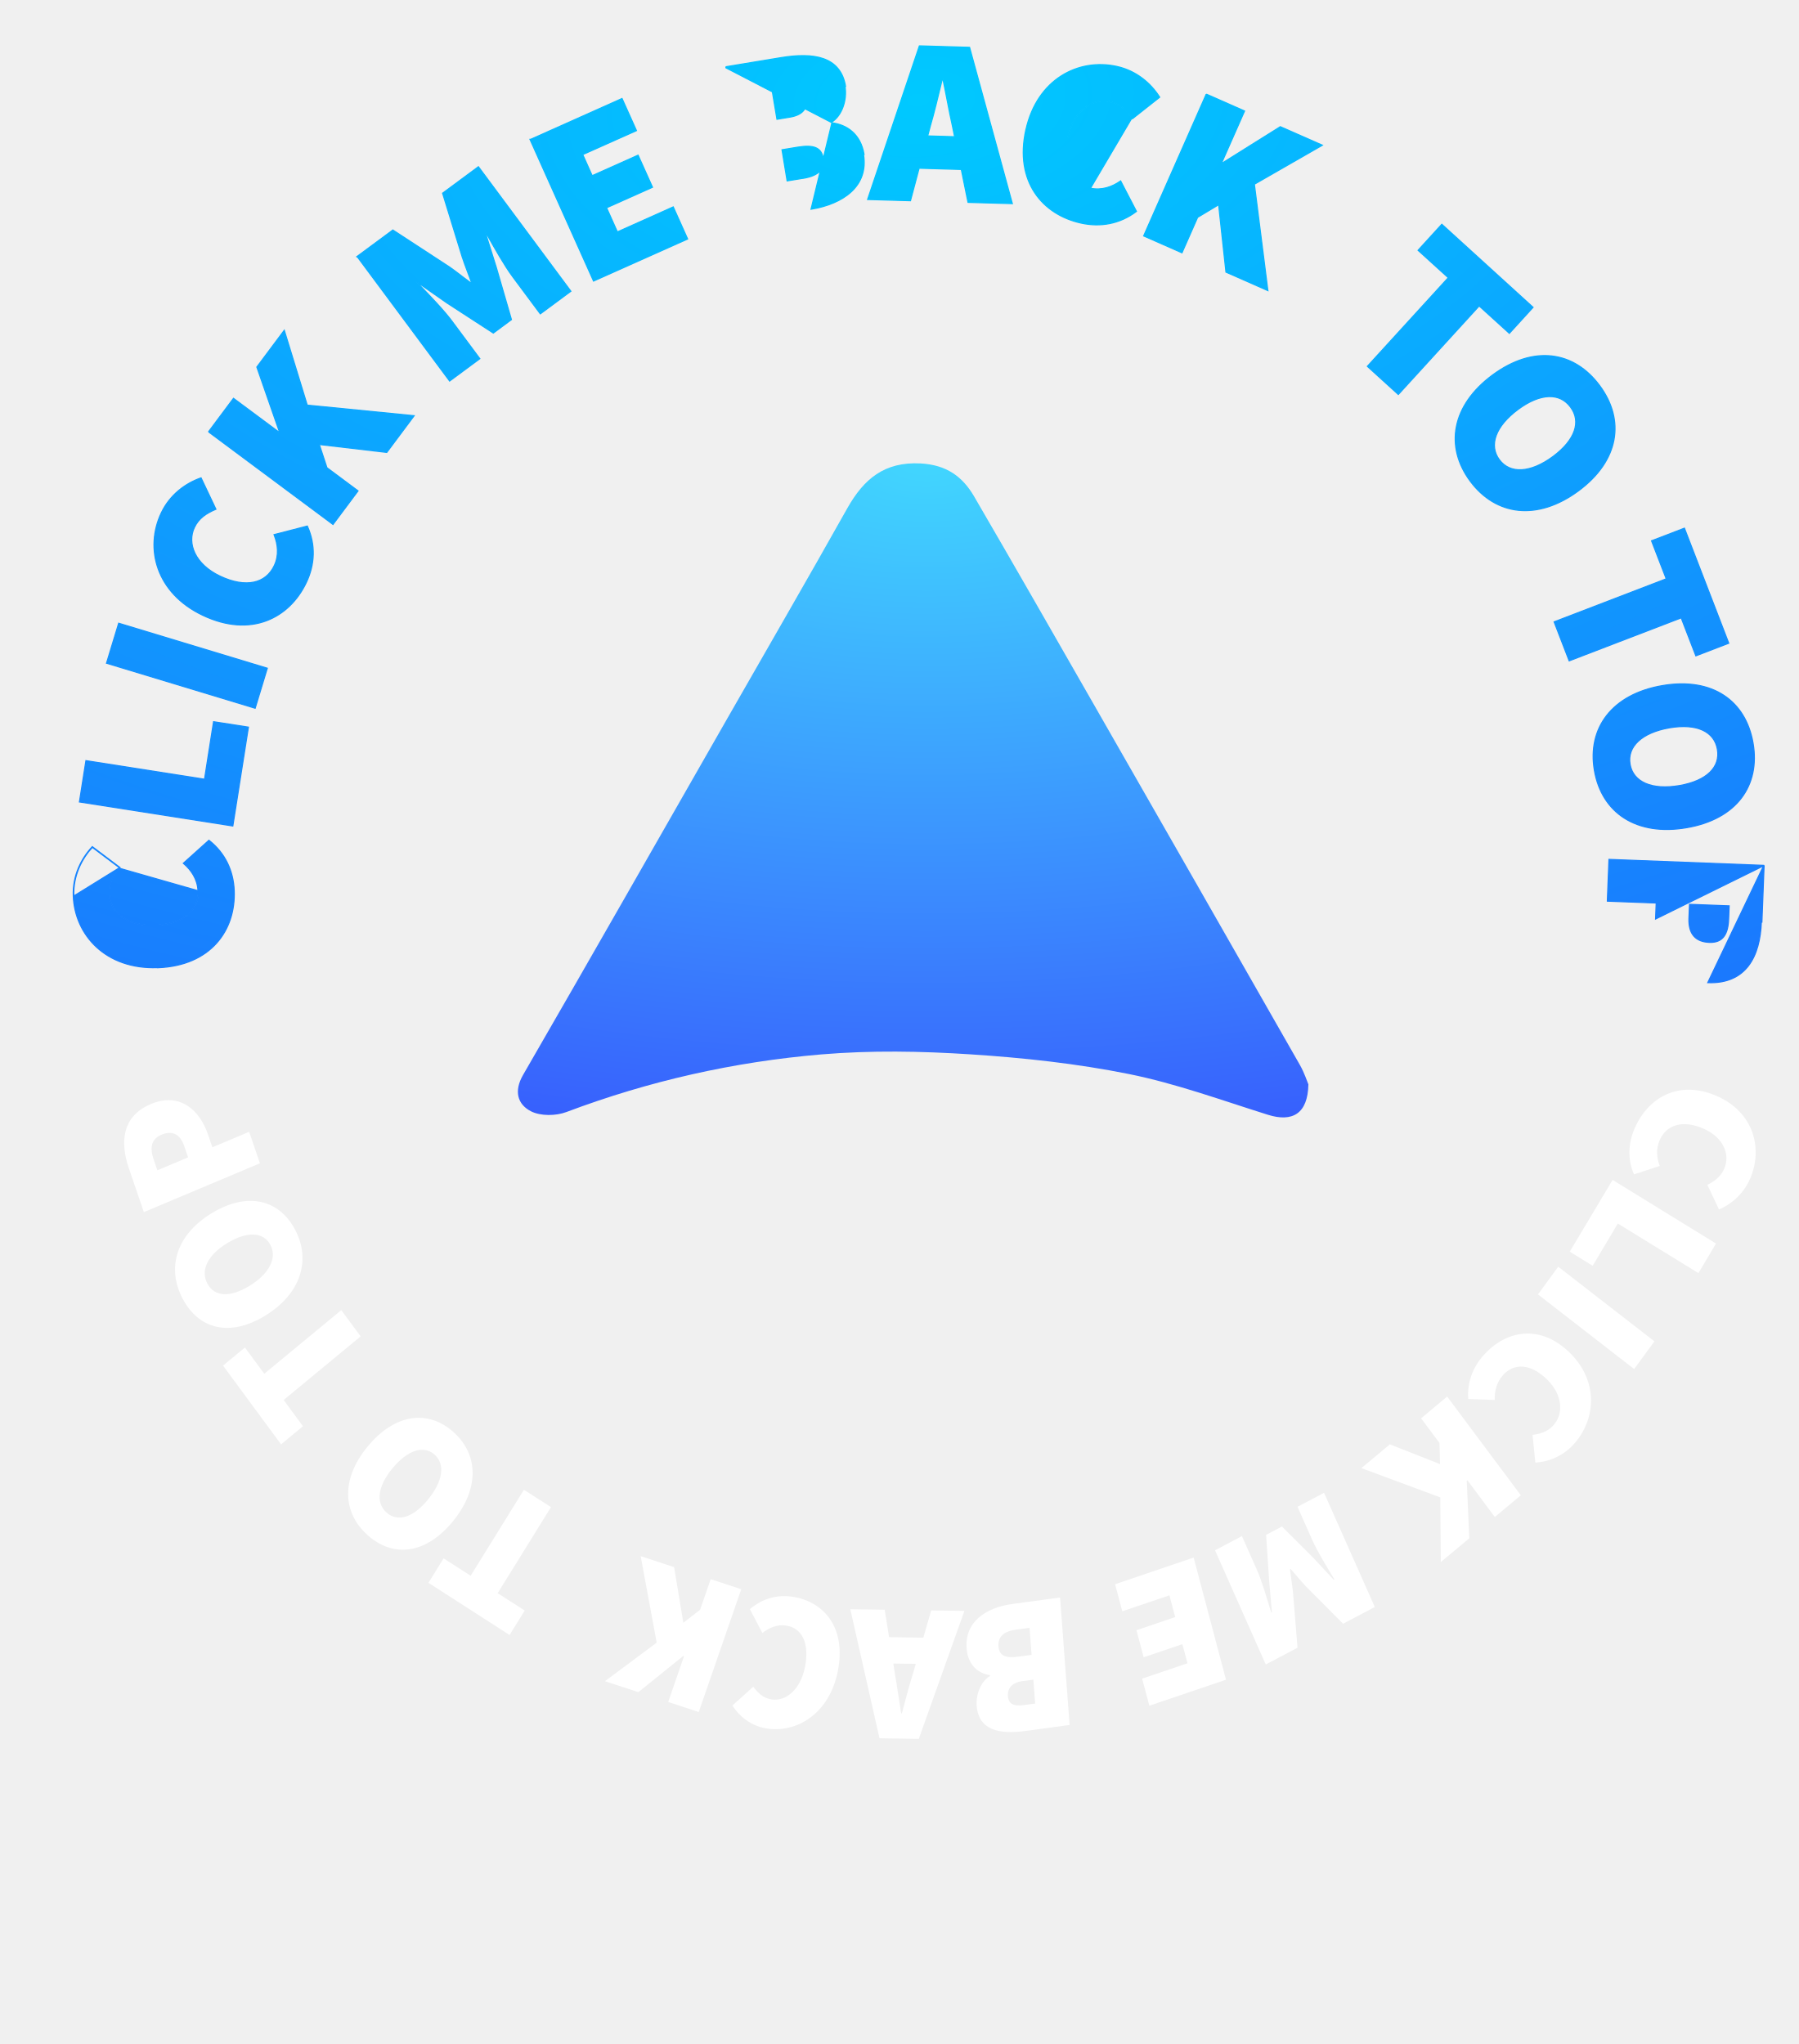
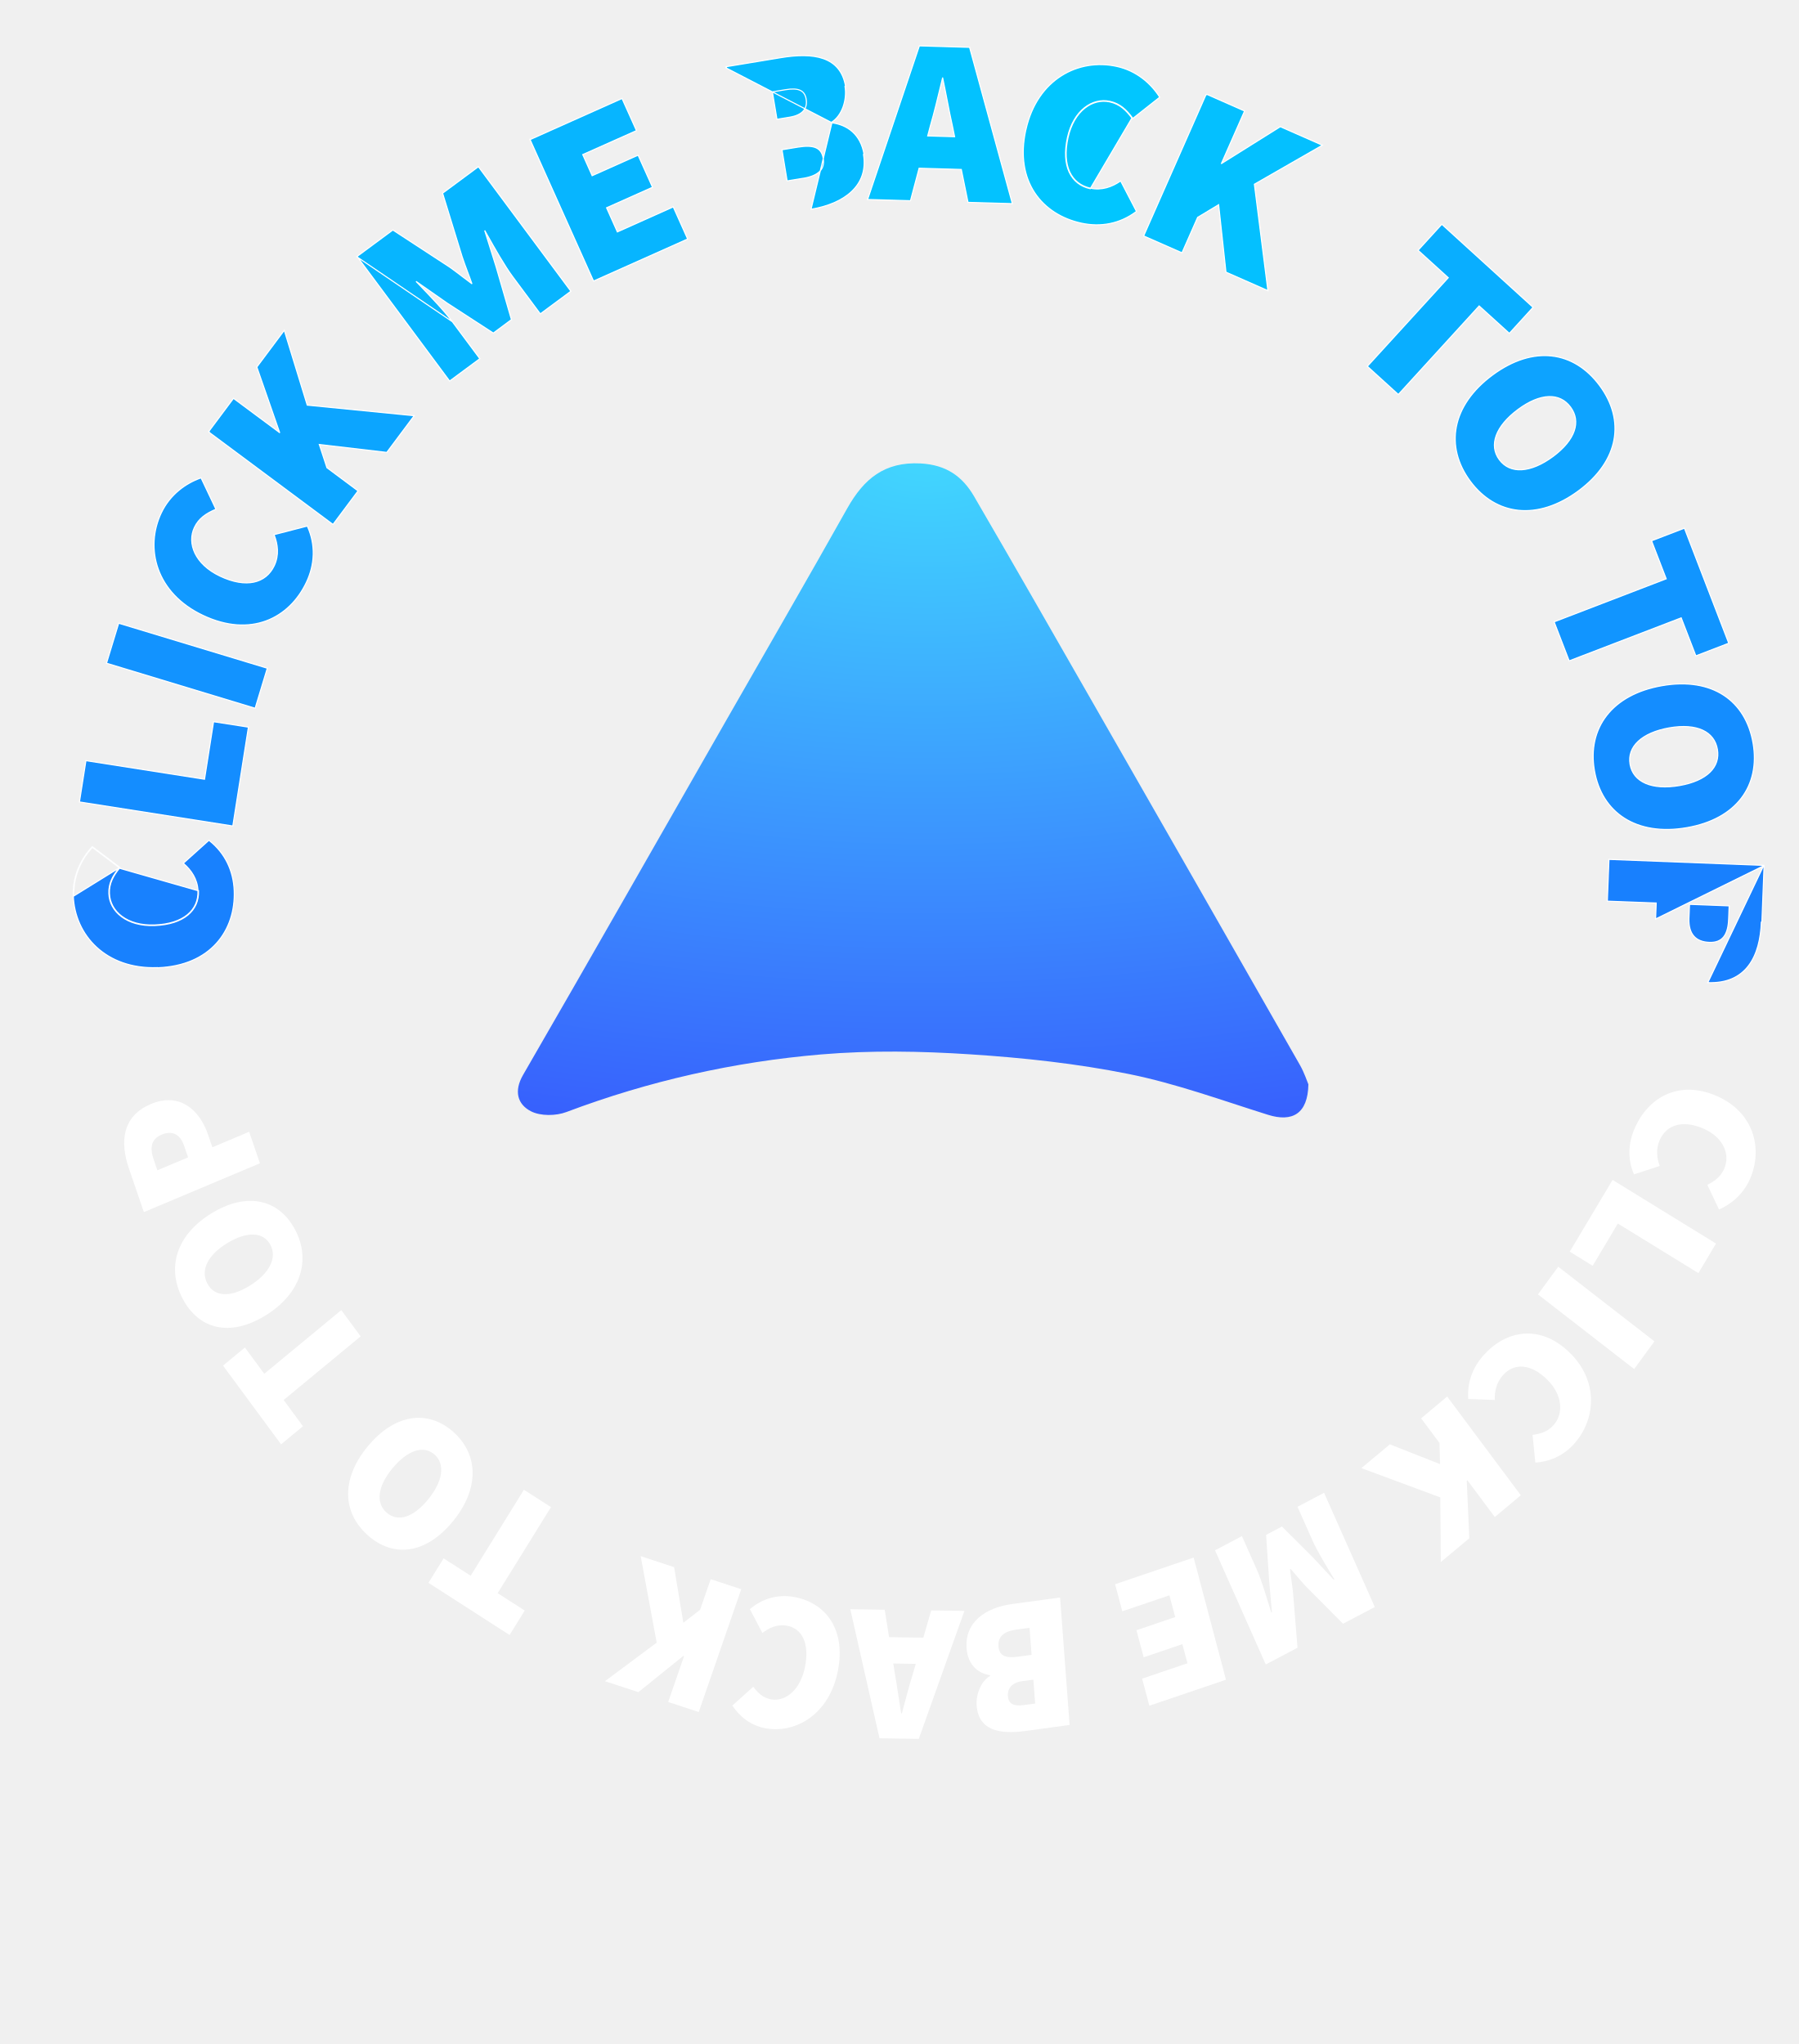
<svg xmlns="http://www.w3.org/2000/svg" width="66" height="75" viewBox="0 0 66 75" fill="none">
  <g clip-path="url(#clip0_379_113)">
    <path d="M62.978 40.213C64.348 40.809 64.686 42.156 64.202 43.259C63.948 43.836 63.49 44.197 63.066 44.38L62.638 43.476C62.909 43.337 63.129 43.176 63.258 42.88C63.481 42.369 63.237 41.735 62.496 41.413C61.73 41.079 61.137 41.27 60.889 41.835C60.741 42.17 60.787 42.511 60.892 42.781L59.947 43.091C59.708 42.547 59.728 41.954 59.975 41.391C60.468 40.275 61.582 39.609 62.978 40.213Z" fill="white" />
    <path d="M62.955 45.63L62.31 46.714L59.354 44.895L58.431 46.445L57.59 45.927L59.161 43.294L62.955 45.63Z" fill="white" />
    <path d="M60.696 49.218L59.952 50.234L56.423 47.495L57.167 46.479L60.696 49.218Z" fill="white" />
    <path d="M57.592 49.637C58.666 50.693 58.542 52.101 57.74 52.989C57.318 53.456 56.779 53.641 56.327 53.667L56.225 52.649C56.519 52.612 56.775 52.535 56.991 52.296C57.363 51.886 57.342 51.189 56.76 50.62C56.159 50.029 55.549 50.004 55.14 50.458C54.895 50.728 54.826 51.071 54.839 51.368L53.866 51.333C53.82 50.726 54.03 50.166 54.443 49.711C55.256 48.813 56.502 48.566 57.595 49.641L57.592 49.637Z" fill="white" />
    <path d="M55.796 54.865L54.84 55.663L53.833 54.314L53.811 54.332L53.904 56.443L52.859 57.316L52.84 54.943L49.945 53.869L50.99 52.997L52.831 53.723L52.81 52.945L52.136 52.042L53.092 51.243L55.795 54.867L55.796 54.865Z" fill="white" />
    <path d="M50.439 58.965L49.273 59.579L47.892 58.191C47.713 57.998 47.536 57.776 47.351 57.57L47.325 57.584C47.358 57.868 47.41 58.16 47.437 58.431L47.602 60.46L46.437 61.074L44.576 56.885L45.563 56.364L46.113 57.603C46.301 58.028 46.502 58.725 46.638 59.172L46.663 59.158L46.559 57.972L46.45 56.319L47.031 56.012L48.153 57.131L48.929 57.963L48.954 57.95C48.717 57.557 48.341 56.953 48.152 56.527L47.602 55.289L48.576 54.775L50.437 58.964L50.439 58.965Z" fill="white" />
    <path d="M44.977 61.633L42.165 62.587L41.902 61.594L43.564 61.031L43.378 60.328L41.957 60.81L41.694 59.818L43.114 59.336L42.902 58.537L41.173 59.122L40.91 58.13L43.791 57.152L44.977 61.63L44.977 61.633Z" fill="white" />
    <path d="M39.241 63.293L37.621 63.514C36.679 63.642 35.9 63.502 35.831 62.581C35.799 62.178 35.987 61.687 36.322 61.497L36.319 61.467C35.88 61.396 35.509 61.097 35.462 60.48C35.389 59.516 36.162 58.989 37.132 58.856L38.891 58.617L39.241 63.293ZM37.286 59.795C36.816 59.858 36.607 60.062 36.632 60.408C36.656 60.754 36.889 60.853 37.36 60.787L37.845 60.721L37.771 59.729L37.286 59.795ZM37.512 61.684C37.124 61.738 36.957 61.949 36.978 62.237C36.999 62.526 37.189 62.615 37.575 62.563L37.977 62.508L37.911 61.631L37.509 61.685L37.512 61.684Z" fill="white" />
    <path d="M33.707 63.804L32.266 63.782L31.195 59.047L32.457 59.066L32.824 61.366C32.905 61.817 32.981 62.392 33.06 62.865L33.088 62.865C33.215 62.388 33.363 61.824 33.503 61.375L34.163 59.09L35.382 59.108L33.708 63.802L33.707 63.804ZM34.27 61.061L32.066 61.029L32.128 60.065L34.332 60.097L34.27 61.061Z" fill="white" />
    <path d="M30.738 61.315C30.428 62.878 29.233 63.602 28.118 63.421C27.533 63.327 27.116 62.961 26.868 62.581L27.635 61.892C27.814 62.128 28.002 62.307 28.3 62.356C28.816 62.441 29.365 62.012 29.533 61.166C29.706 60.292 29.422 59.741 28.851 59.648C28.511 59.592 28.203 59.734 27.97 59.919L27.511 59.045C27.977 58.648 28.531 58.499 29.102 58.593C30.23 58.777 31.053 59.725 30.738 61.315Z" fill="white" />
    <path d="M25.635 62.819L24.514 62.45L25.095 60.772L25.07 60.76L23.42 62.089L22.194 61.687L24.092 60.274L23.505 57.1L24.731 57.503L25.07 59.544L25.684 59.067L26.073 57.945L27.194 58.313L25.635 62.819Z" fill="white" />
    <path d="M18.258 58.458L19.251 59.096L18.695 59.993L15.719 58.078L16.274 57.181L17.267 57.818L19.221 54.664L20.214 55.301L18.259 58.456L18.258 58.458Z" fill="white" />
    <path d="M16.605 55.834C15.61 57.039 14.423 57.159 13.494 56.335C12.566 55.513 12.499 54.273 13.49 53.073C14.486 51.868 15.7 51.715 16.629 52.539C17.558 53.362 17.601 54.628 16.604 55.836L16.605 55.834ZM14.398 53.877C13.85 54.542 13.78 55.145 14.183 55.501C14.586 55.857 15.15 55.693 15.698 55.028C16.247 54.363 16.344 53.727 15.941 53.371C15.538 53.015 14.947 53.212 14.398 53.877Z" fill="white" />
    <path d="M10.406 51.369L11.115 52.332L10.312 52.997L8.182 50.108L8.985 49.444L9.695 50.407L12.521 48.072L13.231 49.035L10.405 51.371L10.406 51.369Z" fill="white" />
    <path d="M9.736 48.271C8.427 49.075 7.292 48.771 6.702 47.654C6.111 46.538 6.45 45.326 7.753 44.524C9.063 43.719 10.233 44.002 10.825 45.118C11.415 46.233 11.045 47.463 9.736 48.271ZM8.332 45.616C7.61 46.06 7.351 46.613 7.607 47.097C7.862 47.582 8.436 47.623 9.158 47.179C9.88 46.734 10.176 46.159 9.919 45.676C9.663 45.194 9.053 45.173 8.331 45.618L8.332 45.616Z" fill="white" />
    <path d="M5.277 44.472L4.73 42.875C4.403 41.922 4.464 40.96 5.539 40.509C6.582 40.071 7.319 40.713 7.631 41.627L7.791 42.097L9.141 41.529L9.536 42.684L5.275 44.477L5.277 44.472ZM6.759 42.054C6.604 41.598 6.306 41.476 5.926 41.635C5.547 41.794 5.488 42.111 5.64 42.553L5.773 42.941L6.901 42.467L6.758 42.051L6.759 42.054Z" fill="white" />
  </g>
-   <mask id="mask0_379_113" style="mask-type:alpha" maskUnits="userSpaceOnUse" x="1" y="0" width="65" height="39">
-     <path d="M4.362 31.852C4.136 32.135 3.978 32.415 3.995 32.791C4.019 33.45 4.651 34.001 5.677 33.96C6.739 33.919 7.311 33.41 7.283 32.682L7.263 32.682C7.263 32.682 7.263 32.682 7.263 32.682M4.362 31.852L7.263 32.682M4.362 31.852L4.363 31.852L4.375 31.837L4.359 31.824C4.359 31.824 4.359 31.824 4.359 31.824L3.388 31.092C3.004 31.508 2.68 32.13 2.708 32.876L4.362 31.852ZM7.263 32.682C7.245 32.256 7.01 31.922 6.742 31.691L6.725 31.677L6.742 31.661L7.652 30.843L7.664 30.831L7.678 30.842C8.257 31.301 8.564 31.948 8.593 32.683C8.621 33.408 8.407 34.096 7.941 34.612C7.476 35.128 6.761 35.471 5.791 35.509L5.779 35.509L5.777 35.505C3.877 35.574 2.744 34.307 2.688 32.876L2.688 32.876C2.659 32.124 2.987 31.497 3.374 31.079L3.386 31.065L3.4 31.076L4.387 31.82L4.403 31.833L4.39 31.849C4.158 32.135 3.998 32.415 4.014 32.79L4.015 32.791C4.039 33.435 4.657 33.981 5.676 33.94L5.676 33.94C6.204 33.92 6.608 33.783 6.876 33.563C7.143 33.344 7.277 33.041 7.263 32.682Z" fill="white" stroke="white" stroke-width="0.04" />
-     <path d="M2.917 29.407L2.914 29.426L2.934 29.429L8.522 30.305L8.541 30.308L8.545 30.288L9.111 26.7L9.114 26.681L9.094 26.677L7.855 26.484L7.835 26.481L7.832 26.501L7.503 28.592L3.172 27.913L3.152 27.91L3.149 27.93L2.917 29.407Z" fill="white" stroke="white" stroke-width="0.04" />
-     <path d="M3.913 24.317L3.907 24.336L3.927 24.341L9.342 25.982L9.361 25.987L9.367 25.968L9.801 24.538L9.807 24.519L9.788 24.513L4.373 22.873L4.354 22.867L4.348 22.887L3.913 24.317Z" fill="white" stroke="white" stroke-width="0.04" />
-     <path d="M7.384 17.55L7.376 17.534L7.359 17.54C6.821 17.731 6.242 18.136 5.918 18.817C5.301 20.113 5.722 21.765 7.446 22.58C8.323 22.995 9.116 23.022 9.768 22.78C10.419 22.538 10.928 22.028 11.239 21.372C11.555 20.708 11.583 19.994 11.282 19.318L11.275 19.302L11.259 19.306L10.075 19.612L10.053 19.617L10.061 19.638C10.19 19.966 10.245 20.37 10.061 20.756L10.061 20.756C9.908 21.081 9.649 21.289 9.311 21.36C8.971 21.431 8.55 21.366 8.073 21.14C7.151 20.703 6.856 19.936 7.133 19.353C7.294 19.014 7.566 18.84 7.903 18.693L7.922 18.685L7.913 18.666L7.384 17.55Z" fill="white" stroke="white" stroke-width="0.04" />
-     <path d="M7.659 15.831L7.675 15.844L7.665 15.857L12.201 19.232L12.217 19.244L12.229 19.227L13.124 18.028L13.136 18.012L13.12 18L11.995 17.162L11.715 16.31L14.178 16.599L14.189 16.601L14.196 16.592L15.174 15.282L15.195 15.253L15.16 15.25L11.272 14.865L10.441 12.157L10.43 12.119L10.406 12.15L9.428 13.46L9.422 13.469L9.426 13.479L10.258 15.868L10.255 15.871L8.582 14.628L8.566 14.616L8.554 14.632L7.659 15.831Z" fill="white" stroke="white" stroke-width="0.04" />
-     <path d="M13.088 9.419L13.115 9.399L14.401 8.448L14.412 8.439L14.424 8.447L16.488 9.795L16.489 9.795L16.489 9.795C16.625 9.89 16.762 9.995 16.901 10.1C16.913 10.11 16.926 10.12 16.939 10.13C17.061 10.223 17.183 10.317 17.306 10.406L17.31 10.403C17.261 10.26 17.206 10.116 17.152 9.973C17.147 9.957 17.141 9.942 17.135 9.927C17.074 9.764 17.014 9.602 16.963 9.445L16.962 9.445L16.241 7.102L16.237 7.089L16.248 7.081L17.535 6.129L17.551 6.117L17.563 6.133L20.932 10.67L20.944 10.686L20.928 10.698L19.838 11.505L19.822 11.516L19.81 11.5L18.814 10.16C18.512 9.755 18.147 9.106 17.873 8.618C17.841 8.562 17.811 8.508 17.782 8.456L18.204 9.799L18.204 9.799L18.204 9.799L18.76 11.715L18.764 11.728L18.753 11.736L18.11 12.213L18.099 12.221L18.087 12.214L16.413 11.127L16.412 11.127L16.412 11.127L15.264 10.325C15.308 10.37 15.354 10.418 15.402 10.469C15.788 10.871 16.299 11.402 16.596 11.804L13.088 9.419ZM13.088 9.419L13.117 9.433L16.483 13.965L16.495 13.982L16.511 13.97L17.588 13.173L17.604 13.161L17.592 13.145L16.596 11.805L13.088 9.419Z" fill="white" stroke="white" stroke-width="0.04" />
-     <path d="M22.254 7.624L23.921 6.879L23.939 6.871L23.931 6.853L23.418 5.711L23.41 5.693L23.392 5.701L21.725 6.446L21.379 5.672L23.332 4.801L23.35 4.793L23.342 4.774L22.829 3.632L22.821 3.614L22.803 3.622L19.47 5.112L19.442 5.113L19.455 5.14L21.767 10.295L21.775 10.313L21.793 10.305L25.21 8.778L25.228 8.77L25.22 8.752L24.708 7.61L24.699 7.591L24.681 7.6L22.65 8.509L22.254 7.624Z" fill="white" stroke="white" stroke-width="0.04" />
-     <path d="M26.632 2.489L26.631 2.466L26.631 2.464L26.651 2.462L26.648 2.446L28.657 2.114L28.657 2.114C29.241 2.018 29.786 2.003 30.208 2.152C30.419 2.226 30.6 2.342 30.739 2.509C30.879 2.676 30.976 2.893 31.022 3.17C31.022 3.17 31.022 3.17 31.022 3.17L31.002 3.174C31.082 3.654 30.898 4.249 30.498 4.491L26.632 2.489ZM26.632 2.489L26.635 2.489L26.632 2.489ZM30.52 4.506L30.519 4.501L30.52 4.506ZM30.52 4.506C30.797 4.542 31.059 4.644 31.268 4.83C31.481 5.019 31.638 5.293 31.7 5.666C31.7 5.666 31.7 5.666 31.7 5.666L31.68 5.669C31.87 6.818 30.957 7.479 29.754 7.678L30.52 4.506ZM28.689 5.495L29.27 5.399L29.27 5.399C29.562 5.351 29.779 5.356 29.93 5.42C30.079 5.484 30.168 5.607 30.201 5.808C30.234 6.009 30.192 6.168 30.073 6.289C29.954 6.409 29.755 6.495 29.471 6.543L29.469 6.541L29.459 6.543L28.877 6.638L28.689 5.495ZM28.815 3.292L28.816 3.292C29.055 3.252 29.232 3.258 29.355 3.314C29.476 3.369 29.549 3.473 29.576 3.639C29.604 3.806 29.573 3.95 29.478 4.062C29.382 4.175 29.221 4.258 28.983 4.298L28.504 4.377L28.336 3.371L28.815 3.292Z" fill="white" stroke="white" stroke-width="0.04" />
-     <path d="M33.746 1.683L33.746 1.683L33.745 1.683L33.743 1.683L33.729 1.684L33.724 1.697L31.838 7.294L31.829 7.32L31.857 7.321L33.387 7.365L33.403 7.366L33.407 7.35L33.72 6.173L35.267 6.218L35.51 7.41L35.514 7.425L35.529 7.426L37.114 7.471L37.141 7.472L37.133 7.446L35.575 1.75L35.571 1.736L35.556 1.736L33.746 1.683ZM34.946 4.647L35.021 5.016L34.035 4.987L34.131 4.624C34.269 4.151 34.41 3.569 34.535 3.049C34.551 2.986 34.566 2.923 34.58 2.862L34.584 2.862C34.637 3.109 34.689 3.378 34.742 3.649C34.809 3.997 34.877 4.345 34.946 4.647Z" fill="white" stroke="white" stroke-width="0.04" />
-     <path d="M41.537 4.313C41.321 4.023 41.087 3.8 40.72 3.719C40.074 3.578 39.382 4.05 39.161 5.05M41.537 4.313L39.997 6.924C39.283 6.768 38.934 6.086 39.161 5.05M41.537 4.313L41.537 4.313L41.549 4.329M39.161 5.05L39.181 5.054M39.161 5.05L39.181 5.054C39.181 5.054 39.181 5.054 39.181 5.054M39.181 5.054C39.068 5.57 39.099 5.995 39.244 6.309C39.39 6.622 39.65 6.828 40.001 6.904L40.001 6.904C40.42 6.996 40.803 6.853 41.094 6.651L41.113 6.638L41.123 6.658L41.686 7.742L41.694 7.757L41.68 7.767C41.087 8.211 40.384 8.344 39.665 8.187L39.665 8.187C38.954 8.031 38.342 7.651 37.959 7.071C37.577 6.491 37.425 5.714 37.634 4.768L37.637 4.752L37.639 4.752C38.054 2.902 39.566 2.128 40.967 2.436C41.705 2.597 42.229 3.071 42.536 3.551L42.546 3.567L42.532 3.578L41.562 4.344L41.546 4.357L41.533 4.341C41.314 4.045 41.083 3.82 40.716 3.739C40.084 3.6 39.4 4.061 39.181 5.054Z" fill="white" stroke="white" stroke-width="0.04" />
-     <path d="M44.708 7.512L44.975 9.974L44.976 9.985L44.987 9.99L46.484 10.65L46.516 10.664L46.511 10.629L46.02 6.76L48.48 5.348L48.514 5.328L48.478 5.312L46.981 4.653L46.971 4.648L46.962 4.654L44.815 5.999L44.811 5.997L45.652 4.091L45.66 4.073L45.642 4.065L44.273 3.461L44.267 3.474L44.246 3.47L41.965 8.639L41.957 8.657L41.975 8.665L43.346 9.269L43.364 9.277L43.372 9.258L43.938 7.975L44.708 7.512Z" fill="white" stroke="white" stroke-width="0.04" />
-     <path d="M53.132 10.19L50.177 13.427L50.164 13.441L50.178 13.455L51.285 14.461L51.3 14.475L51.314 14.46L54.266 11.226L55.359 12.218L55.373 12.232L55.387 12.217L56.231 11.291L56.244 11.277L56.229 11.263L52.91 8.242L52.896 8.229L52.882 8.244L52.038 9.169L52.025 9.184L52.04 9.198L53.132 10.19Z" fill="white" stroke="white" stroke-width="0.04" />
-     <path d="M57.91 18.01L57.91 18.01C58.658 17.456 59.087 16.808 59.212 16.137C59.336 15.467 59.154 14.778 58.685 14.146C58.216 13.514 57.61 13.139 56.932 13.062C56.255 12.985 55.508 13.206 54.756 13.761C54.005 14.317 53.565 14.973 53.431 15.65C53.297 16.328 53.47 17.023 53.939 17.656C54.408 18.288 55.025 18.656 55.713 18.725C56.401 18.794 57.159 18.565 57.91 18.01ZM57.617 14.936C57.816 15.203 57.859 15.503 57.752 15.813C57.645 16.124 57.385 16.445 56.975 16.75C56.564 17.054 56.169 17.216 55.829 17.236C55.49 17.256 55.204 17.134 55.007 16.868C54.809 16.602 54.776 16.294 54.893 15.976C55.011 15.657 55.282 15.328 55.692 15.024C56.103 14.719 56.487 14.565 56.816 14.552C57.144 14.54 57.419 14.669 57.617 14.936Z" fill="white" stroke="white" stroke-width="0.04" />
-     <path d="M57.587 24.242L61.678 22.671L62.209 24.047L62.216 24.065L62.235 24.058L63.404 23.609L63.423 23.602L63.416 23.583L61.804 19.398L61.797 19.38L61.778 19.387L60.609 19.836L60.59 19.843L60.597 19.861L61.128 21.238L57.035 22.81L57.016 22.817L57.023 22.836L57.561 24.23L57.568 24.249L57.587 24.242Z" fill="white" stroke="white" stroke-width="0.04" />
-     <path d="M60.98 25.158L60.98 25.158C60.058 25.317 59.37 25.707 58.945 26.252C58.52 26.797 58.36 27.495 58.494 28.271C58.628 29.047 59.013 29.652 59.596 30.023C60.18 30.393 60.959 30.529 61.88 30.37L61.88 30.37C62.798 30.212 63.474 29.825 63.887 29.282C64.3 28.738 64.449 28.041 64.315 27.267C64.181 26.491 63.809 25.883 63.238 25.51C62.668 25.137 61.901 24.999 60.98 25.158ZM63.006 27.494C63.063 27.82 62.966 28.108 62.731 28.337C62.495 28.566 62.118 28.737 61.614 28.824C61.11 28.911 60.684 28.879 60.372 28.744C60.06 28.609 59.86 28.372 59.803 28.046C59.746 27.719 59.855 27.429 60.103 27.198C60.352 26.966 60.742 26.794 61.246 26.706C61.75 26.619 62.163 26.654 62.462 26.791C62.761 26.928 62.949 27.167 63.006 27.494Z" fill="white" stroke="white" stroke-width="0.04" />
-     <path d="M64.699 31.77L64.719 31.77L64.719 31.772L64.72 31.793L64.718 31.793L64.639 33.837L64.639 33.837L64.619 33.837C64.572 35.07 64.078 36.11 62.653 36.056L64.699 31.77ZM64.699 31.77L64.7 31.752L59.048 31.534L59.028 31.533L59.027 31.553L58.969 33.046L58.969 33.066L58.989 33.067L60.761 33.134L60.738 33.721L64.699 31.77ZM63.419 33.722L63.419 33.722C63.409 34.007 63.353 34.226 63.24 34.371C63.128 34.514 62.957 34.588 62.71 34.578C62.461 34.569 62.269 34.493 62.143 34.35C62.016 34.206 61.952 33.992 61.962 33.7L61.962 33.7L61.983 33.182L63.438 33.238L63.419 33.722Z" fill="white" stroke="white" stroke-width="0.04" />
-   </mask>
-   <g mask="url(#mask0_379_113)">
-     <ellipse cx="33.69" cy="31.712" rx="32" ry="32" transform="rotate(-1.28953 33.6899 31.7122)" fill="url(#paint0_radial_379_113)" />
-   </g>
-   <path d="M48.001 39.789C47.981 40.87 47.41 41.186 46.516 40.904C44.823 40.373 43.145 39.758 41.416 39.409C39.508 39.025 37.551 38.813 35.606 38.687C33.789 38.568 31.946 38.537 30.134 38.689C26.928 38.96 23.805 39.663 20.784 40.802C20.398 40.949 19.827 40.957 19.475 40.774C18.986 40.52 18.847 40.038 19.188 39.445C21.695 35.107 24.174 30.748 26.662 26.399C28.138 23.815 29.632 21.239 31.088 18.644C31.688 17.584 32.437 16.935 33.775 17.005C34.717 17.056 35.311 17.482 35.737 18.215C37.196 20.72 38.633 23.236 40.073 25.75C42.617 30.19 45.155 34.633 47.691 39.079C47.853 39.364 47.955 39.682 48.001 39.789Z" fill="url(#paint1_radial_379_113)" />
+   <path d="M4.362 31.852C4.136 32.135 3.978 32.415 3.995 32.791C4.019 33.45 4.651 34.001 5.677 33.96C6.739 33.919 7.311 33.41 7.283 32.682L7.263 32.682C7.263 32.682 7.263 32.682 7.263 32.682M4.362 31.852L7.263 32.682M4.362 31.852L4.363 31.852L4.375 31.837L4.359 31.824C4.359 31.824 4.359 31.824 4.359 31.824L3.388 31.092C3.004 31.508 2.68 32.13 2.708 32.876L4.362 31.852ZM7.263 32.682C7.245 32.256 7.01 31.922 6.742 31.691L6.725 31.677L6.742 31.661L7.652 30.843L7.664 30.831L7.678 30.842C8.257 31.301 8.564 31.948 8.593 32.683C8.621 33.408 8.407 34.096 7.941 34.612C7.476 35.128 6.761 35.471 5.791 35.509L5.779 35.509L5.777 35.505C3.877 35.574 2.744 34.307 2.688 32.876L2.688 32.876C2.659 32.124 2.987 31.497 3.374 31.079L3.386 31.065L3.4 31.076L4.387 31.82L4.403 31.833L4.39 31.849C4.158 32.135 3.998 32.415 4.014 32.79L4.015 32.791C4.039 33.435 4.657 33.981 5.676 33.94L5.676 33.94C6.204 33.92 6.608 33.783 6.876 33.563C7.143 33.344 7.277 33.041 7.263 32.682Z" fill="#1881FE" stroke="white" stroke-width="0.04" />
+   <path d="M2.917 29.407L2.914 29.426L2.934 29.429L8.522 30.305L8.541 30.308L8.545 30.288L9.111 26.7L9.114 26.681L9.094 26.677L7.855 26.484L7.835 26.481L7.832 26.501L7.503 28.592L3.172 27.913L3.152 27.91L3.149 27.93L2.917 29.407Z" fill="#148DFF" stroke="white" stroke-width="0.04" />
+   <path d="M3.913 24.317L3.907 24.336L3.927 24.341L9.342 25.982L9.361 25.987L9.367 25.968L9.801 24.538L9.807 24.519L9.788 24.513L4.373 22.873L4.354 22.867L4.348 22.887L3.913 24.317Z" fill="#1293FF" stroke="white" stroke-width="0.04" />
+   <path d="M7.384 17.55L7.376 17.534L7.359 17.54C6.821 17.731 6.242 18.136 5.918 18.817C5.301 20.113 5.722 21.765 7.446 22.58C8.323 22.995 9.116 23.022 9.768 22.78C10.419 22.538 10.928 22.028 11.239 21.372C11.555 20.708 11.583 19.994 11.282 19.318L11.275 19.302L11.259 19.306L10.075 19.612L10.053 19.617L10.061 19.638C10.19 19.966 10.245 20.37 10.061 20.756L10.061 20.756C9.908 21.081 9.649 21.289 9.311 21.36C8.971 21.431 8.55 21.366 8.073 21.14C7.151 20.703 6.856 19.936 7.133 19.353C7.294 19.014 7.566 18.84 7.903 18.693L7.922 18.685L7.913 18.666L7.384 17.55Z" fill="#1099FF" stroke="white" stroke-width="0.04" />
+   <path d="M7.659 15.831L7.675 15.844L7.665 15.857L12.201 19.232L12.217 19.244L12.229 19.227L13.124 18.028L13.136 18.012L13.12 18L11.995 17.162L11.715 16.31L14.178 16.599L14.189 16.601L14.196 16.592L15.174 15.282L15.195 15.253L15.16 15.25L11.272 14.865L10.441 12.157L10.43 12.119L10.406 12.15L9.428 13.46L9.422 13.469L9.426 13.479L10.258 15.868L10.255 15.871L8.582 14.628L8.566 14.616L8.554 14.632L7.659 15.831Z" fill="#0CA5FF" stroke="white" stroke-width="0.04" />
+   <path d="M13.088 9.419L13.115 9.399L14.401 8.448L14.412 8.439L14.424 8.447L16.488 9.795L16.489 9.795L16.489 9.795C16.625 9.89 16.762 9.995 16.901 10.1C16.913 10.11 16.926 10.12 16.939 10.13C17.061 10.223 17.183 10.317 17.306 10.406L17.31 10.403C17.261 10.26 17.206 10.116 17.152 9.973C17.147 9.957 17.141 9.942 17.135 9.927C17.074 9.764 17.014 9.602 16.963 9.445L16.962 9.445L16.241 7.102L16.237 7.089L16.248 7.081L17.535 6.129L17.551 6.117L17.563 6.133L20.932 10.67L20.944 10.686L20.928 10.698L19.838 11.505L19.822 11.516L19.81 11.5L18.814 10.16C18.512 9.755 18.147 9.106 17.873 8.618C17.841 8.562 17.811 8.508 17.782 8.456L18.204 9.799L18.204 9.799L18.204 9.799L18.76 11.715L18.764 11.728L18.753 11.736L18.11 12.213L18.099 12.221L18.087 12.214L16.413 11.127L16.412 11.127L16.412 11.127L15.264 10.325C15.308 10.37 15.354 10.418 15.402 10.469C15.788 10.871 16.299 11.402 16.596 11.804L13.088 9.419ZM13.088 9.419L13.117 9.433L16.483 13.965L16.495 13.982L16.511 13.97L17.588 13.173L17.604 13.161L17.592 13.145L16.596 11.805L13.088 9.419Z" fill="#07B5FF" stroke="white" stroke-width="0.04" />
+   <path d="M22.254 7.624L23.921 6.879L23.939 6.871L23.931 6.853L23.418 5.711L23.41 5.693L23.392 5.701L21.725 6.446L21.379 5.672L23.332 4.801L23.35 4.793L23.342 4.774L22.829 3.632L22.821 3.614L22.803 3.622L19.47 5.112L19.442 5.113L19.455 5.14L21.767 10.295L21.775 10.313L21.793 10.305L25.21 8.778L25.228 8.77L25.22 8.752L24.708 7.61L24.699 7.591L24.681 7.6L22.65 8.509L22.254 7.624Z" fill="#07B5FF" stroke="white" stroke-width="0.04" />
+   <path d="M26.632 2.489L26.631 2.466L26.631 2.464L26.651 2.462L26.648 2.446L28.657 2.114L28.657 2.114C29.241 2.018 29.786 2.003 30.208 2.152C30.419 2.226 30.6 2.342 30.739 2.509C30.879 2.676 30.976 2.893 31.022 3.17C31.022 3.17 31.022 3.17 31.022 3.17L31.002 3.174C31.082 3.654 30.898 4.249 30.498 4.491L26.632 2.489ZM26.632 2.489L26.635 2.489L26.632 2.489ZM30.52 4.506L30.519 4.501L30.52 4.506ZM30.52 4.506C30.797 4.542 31.059 4.644 31.268 4.83C31.481 5.019 31.638 5.293 31.7 5.666C31.7 5.666 31.7 5.666 31.7 5.666L31.68 5.669C31.87 6.818 30.957 7.479 29.754 7.678L30.52 4.506ZM28.689 5.495L29.27 5.399L29.27 5.399C29.562 5.351 29.779 5.356 29.93 5.42C30.079 5.484 30.168 5.607 30.201 5.808C30.234 6.009 30.192 6.168 30.073 6.289C29.954 6.409 29.755 6.495 29.471 6.543L29.469 6.541L29.459 6.543L28.877 6.638L28.689 5.495ZM28.815 3.292L28.816 3.292C29.055 3.252 29.232 3.258 29.355 3.314C29.476 3.369 29.549 3.473 29.576 3.639C29.604 3.806 29.573 3.95 29.478 4.062C29.382 4.175 29.221 4.258 28.983 4.298L28.504 4.377L28.336 3.371L28.815 3.292Z" fill="#05BAFF" stroke="white" stroke-width="0.04" />
+   <path d="M33.746 1.683L33.746 1.683L33.745 1.683L33.743 1.683L33.729 1.684L33.724 1.697L31.838 7.294L31.829 7.32L31.857 7.321L33.387 7.365L33.403 7.366L33.407 7.35L33.72 6.173L35.267 6.218L35.51 7.41L35.514 7.425L35.529 7.426L37.114 7.471L37.141 7.472L37.133 7.446L35.575 1.75L35.571 1.736L35.556 1.736L33.746 1.683ZM34.946 4.647L35.021 5.016L34.035 4.987L34.131 4.624C34.269 4.151 34.41 3.569 34.535 3.049C34.551 2.986 34.566 2.923 34.58 2.862L34.584 2.862C34.637 3.109 34.689 3.378 34.742 3.649C34.809 3.997 34.877 4.345 34.946 4.647Z" fill="#03C2FF" stroke="white" stroke-width="0.04" />
+   <path d="M41.537 4.313C41.321 4.023 41.087 3.8 40.72 3.719C40.074 3.578 39.382 4.05 39.161 5.05M41.537 4.313L39.997 6.924C39.283 6.768 38.934 6.086 39.161 5.05M41.537 4.313L41.537 4.313L41.549 4.329M39.161 5.05L39.181 5.054M39.161 5.05L39.181 5.054C39.181 5.054 39.181 5.054 39.181 5.054M39.181 5.054C39.068 5.57 39.099 5.995 39.244 6.309C39.39 6.622 39.65 6.828 40.001 6.904L40.001 6.904C40.42 6.996 40.803 6.853 41.094 6.651L41.113 6.638L41.123 6.658L41.686 7.742L41.694 7.757L41.68 7.767C41.087 8.211 40.384 8.344 39.665 8.187L39.665 8.187C38.954 8.031 38.342 7.651 37.959 7.071C37.577 6.491 37.425 5.714 37.634 4.768L37.637 4.752L37.639 4.752C38.054 2.902 39.566 2.128 40.967 2.436C41.705 2.597 42.229 3.071 42.536 3.551L42.546 3.567L42.532 3.578L41.562 4.344L41.546 4.357L41.533 4.341C41.314 4.045 41.083 3.82 40.716 3.739C40.084 3.6 39.4 4.061 39.181 5.054Z" fill="#01C6FF" stroke="white" stroke-width="0.04" />
+   <path d="M44.708 7.512L44.975 9.974L44.976 9.985L44.987 9.99L46.484 10.65L46.516 10.664L46.511 10.629L46.02 6.76L48.48 5.348L48.514 5.328L48.478 5.312L46.981 4.653L46.971 4.648L46.962 4.654L44.815 5.999L44.811 5.997L45.652 4.091L45.66 4.073L45.642 4.065L44.273 3.461L44.267 3.474L44.246 3.47L41.965 8.639L41.957 8.657L41.975 8.665L43.346 9.269L43.364 9.277L43.372 9.258L43.938 7.975L44.708 7.512Z" fill="#04C0FF" stroke="white" stroke-width="0.04" />
+   <path d="M53.132 10.19L50.177 13.427L50.164 13.441L50.178 13.455L51.285 14.461L51.3 14.475L51.314 14.46L54.266 11.226L55.359 12.218L55.373 12.232L55.387 12.217L56.231 11.291L56.244 11.277L56.229 11.263L52.91 8.242L52.896 8.229L52.882 8.244L52.038 9.169L52.025 9.184L52.04 9.198L53.132 10.19Z" fill="#09AEFF" stroke="white" stroke-width="0.04" />
+   <path d="M57.91 18.01L57.91 18.01C58.658 17.456 59.087 16.808 59.212 16.137C59.336 15.467 59.154 14.778 58.685 14.146C58.216 13.514 57.61 13.139 56.932 13.062C56.255 12.985 55.508 13.206 54.756 13.761C54.005 14.317 53.565 14.973 53.431 15.65C53.297 16.328 53.47 17.023 53.939 17.656C54.408 18.288 55.025 18.656 55.713 18.725C56.401 18.794 57.159 18.565 57.91 18.01ZM57.617 14.936C57.816 15.203 57.859 15.503 57.752 15.813C57.645 16.124 57.385 16.445 56.975 16.75C56.564 17.054 56.169 17.216 55.829 17.236C55.49 17.256 55.204 17.134 55.007 16.868C54.809 16.602 54.776 16.294 54.893 15.976C55.011 15.657 55.282 15.328 55.692 15.024C56.103 14.719 56.487 14.565 56.816 14.552C57.144 14.54 57.419 14.669 57.617 14.936Z" fill="#0DA3FF" stroke="white" stroke-width="0.04" />
+   <path d="M57.587 24.242L61.678 22.671L62.209 24.047L62.216 24.065L62.235 24.058L63.404 23.609L63.423 23.602L63.416 23.583L61.804 19.398L61.797 19.38L61.778 19.387L60.609 19.836L60.59 19.843L60.597 19.861L61.128 21.238L57.035 22.81L57.016 22.817L57.023 22.836L57.561 24.23L57.568 24.249L57.587 24.242Z" fill="#1195FF" stroke="white" stroke-width="0.04" />
+   <path d="M60.98 25.158L60.98 25.158C60.058 25.317 59.37 25.707 58.945 26.252C58.52 26.797 58.36 27.495 58.494 28.271C58.628 29.047 59.013 29.652 59.596 30.023C60.18 30.393 60.959 30.529 61.88 30.37L61.88 30.37C62.798 30.212 63.474 29.825 63.887 29.282C64.3 28.738 64.449 28.041 64.315 27.267C64.181 26.491 63.809 25.883 63.238 25.51C62.668 25.137 61.901 24.999 60.98 25.158ZM63.006 27.494C63.063 27.82 62.966 28.108 62.731 28.337C62.495 28.566 62.118 28.737 61.614 28.824C61.11 28.911 60.684 28.879 60.372 28.744C60.06 28.609 59.86 28.372 59.803 28.046C59.746 27.719 59.855 27.429 60.103 27.198C60.352 26.966 60.742 26.794 61.246 26.706C61.75 26.619 62.163 26.654 62.462 26.791C62.761 26.928 62.949 27.167 63.006 27.494Z" fill="#148DFF" stroke="white" stroke-width="0.04" />
+   <path d="M64.699 31.77L64.719 31.77L64.719 31.772L64.72 31.793L64.718 31.793L64.639 33.837L64.639 33.837L64.619 33.837C64.572 35.07 64.078 36.11 62.653 36.056L64.699 31.77ZM64.699 31.77L64.7 31.752L59.048 31.534L59.028 31.533L59.027 31.553L58.969 33.046L58.969 33.066L58.989 33.067L60.761 33.134L60.738 33.721L64.699 31.77ZM63.419 33.722L63.419 33.722C63.409 34.007 63.353 34.226 63.24 34.371C63.128 34.514 62.957 34.588 62.71 34.578C62.461 34.569 62.269 34.493 62.143 34.35C62.016 34.206 61.952 33.992 61.962 33.7L61.962 33.7L61.983 33.182L63.438 33.238L63.419 33.722Z" fill="#1880FE" stroke="white" stroke-width="0.04" />
+   <path d="M48.001 39.789C47.981 40.87 47.41 41.186 46.516 40.904C44.823 40.373 43.145 39.758 41.416 39.409C39.508 39.025 37.551 38.813 35.606 38.687C33.789 38.568 31.946 38.537 30.134 38.689C26.928 38.96 23.805 39.663 20.784 40.802C20.398 40.949 19.827 40.957 19.475 40.774C18.986 40.52 18.847 40.038 19.188 39.445C21.695 35.107 24.174 30.748 26.662 26.399C28.138 23.815 29.632 21.239 31.088 18.644C31.688 17.584 32.437 16.935 33.775 17.005C34.717 17.056 35.311 17.482 35.737 18.215C37.196 20.72 38.633 23.236 40.073 25.75C42.617 30.19 45.155 34.633 47.691 39.079C47.853 39.364 47.955 39.682 48.001 39.789Z" fill="url(#paint0_radial_379_113)" />
  <defs>
-     <radialGradient id="paint0_radial_379_113" cx="0" cy="0" r="1" gradientUnits="userSpaceOnUse" gradientTransform="translate(33.69 3.21218) rotate(90) scale(74 129.814)">
-       <stop stop-color="#00C9FF" />
-       <stop offset="0.99" stop-color="#332DFD" />
-     </radialGradient>
-     <radialGradient id="paint1_radial_379_113" cx="0" cy="0" r="1" gradientUnits="userSpaceOnUse" gradientTransform="translate(34.0002 17) rotate(90) scale(35.5 72.2881)">
+     <radialGradient id="paint0_radial_379_113" cx="0" cy="0" r="1" gradientUnits="userSpaceOnUse" gradientTransform="translate(34.0002 17) rotate(90) scale(35.5 72.2881)">
      <stop stop-color="#41D6FE" />
      <stop offset="1" stop-color="#332DFD" />
    </radialGradient>
    <clipPath id="clip0_379_113">
      <rect width="36.76" height="54.723" fill="white" transform="translate(65.1525 41.2319) rotate(115.121)" />
    </clipPath>
  </defs>
</svg>
